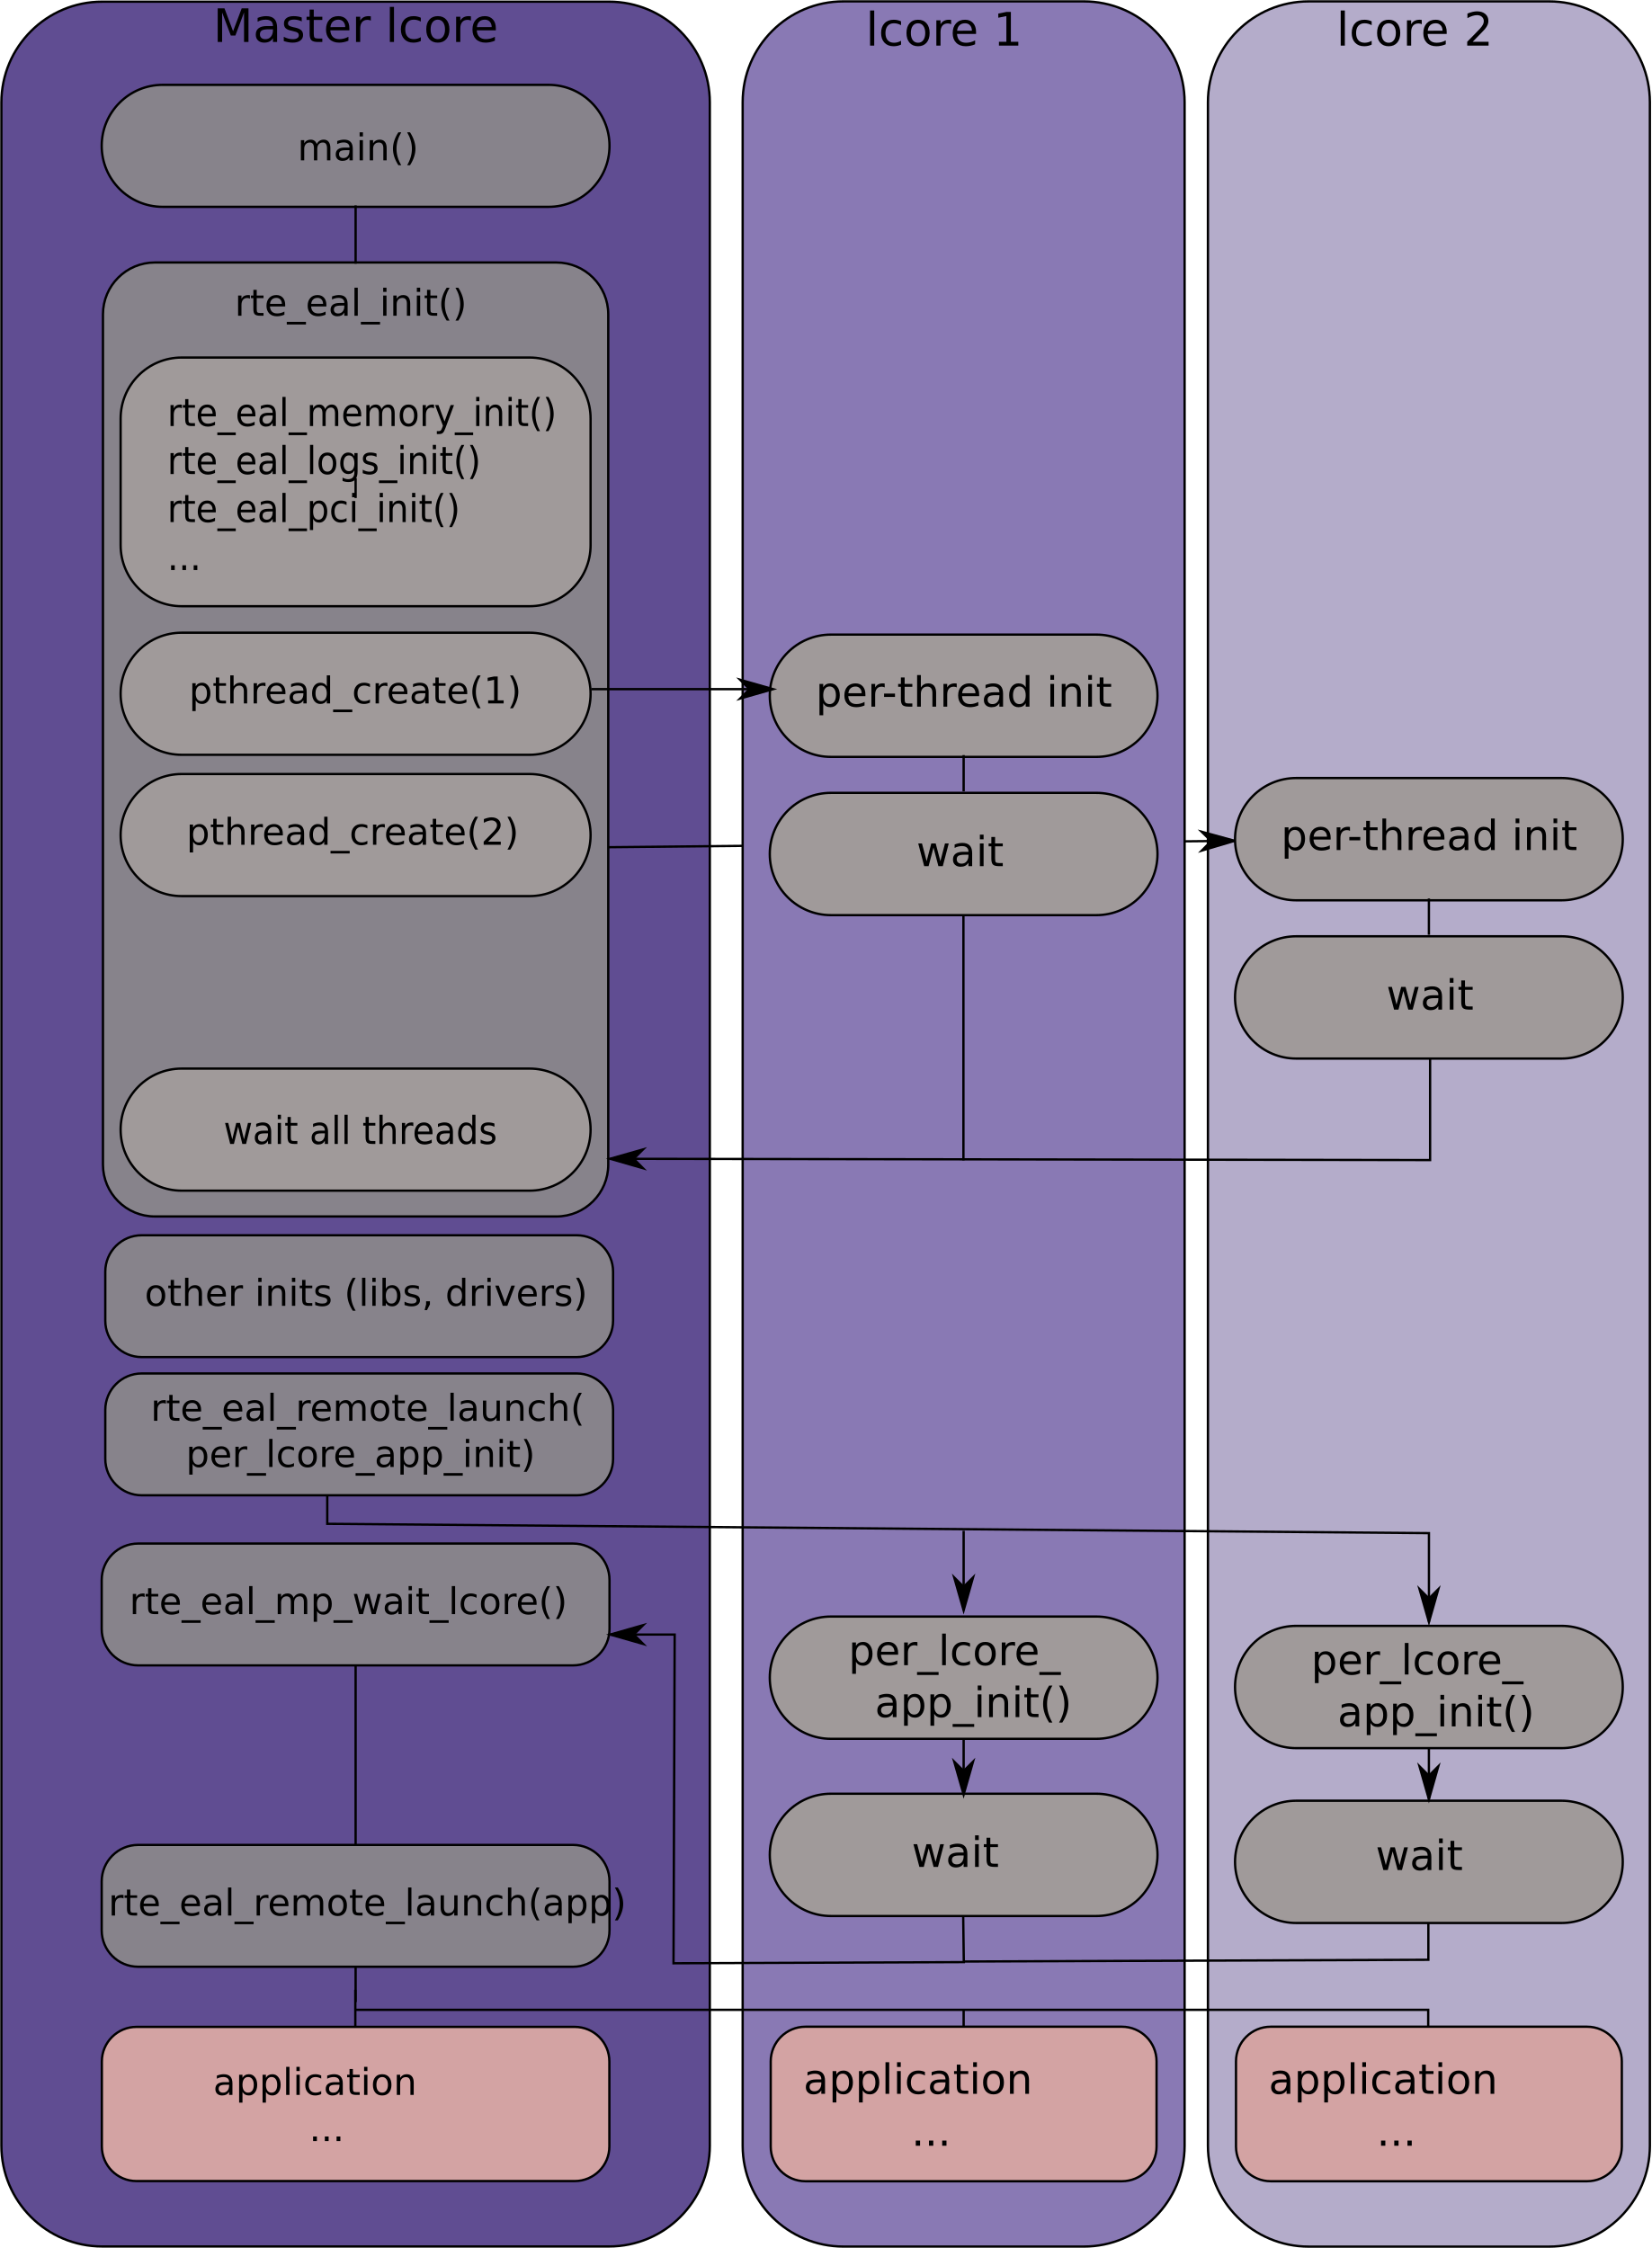
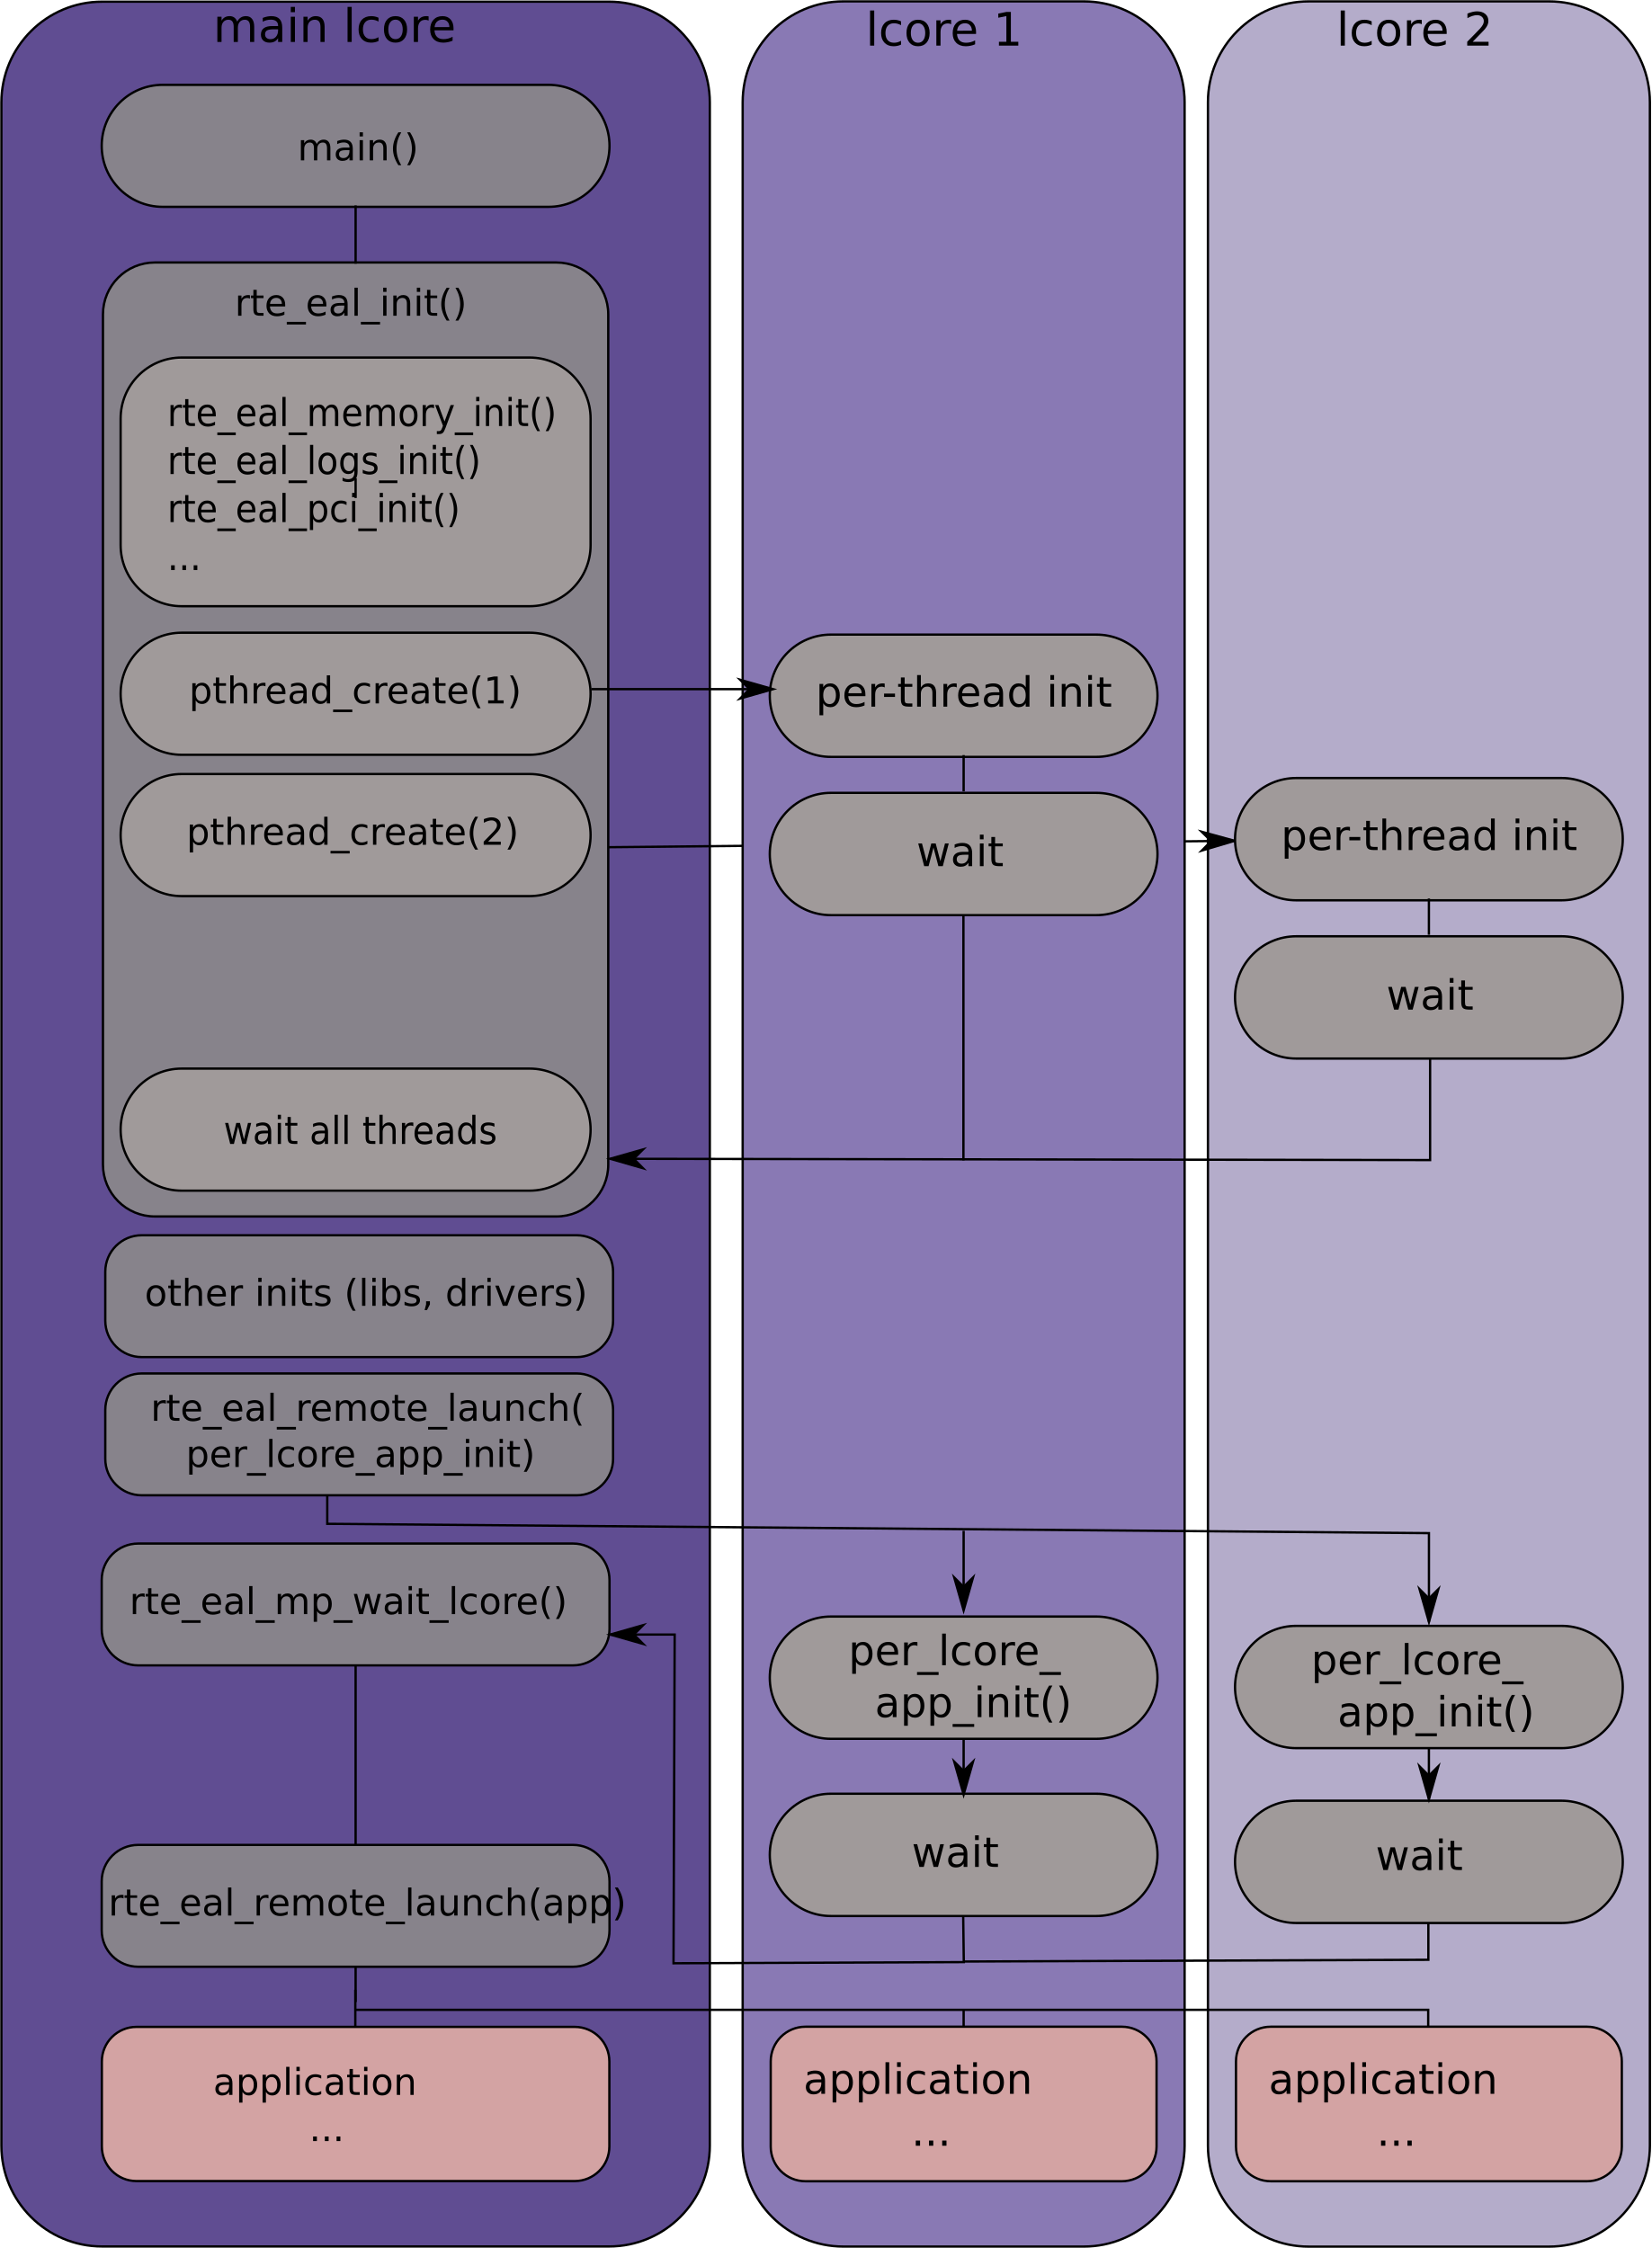
<svg xmlns="http://www.w3.org/2000/svg" width="715.4" height="974.034" id="svg2" version="1.1">
  <defs id="defs4">
    <marker orient="auto" refY="0" refX="0" id="Arrow1Lstart" style="overflow:visible">
      <path id="path3253" d="M 0,0 5,-5 -12.5,0 5,5 0,0 z" style="fill-rule:evenodd;stroke:#000000;stroke-width:1pt;marker-start:none" transform="matrix(0.8,0,0,0.8,10,0)" />
    </marker>
    <marker orient="auto" refY="0" refX="0" id="Arrow1Lend" style="overflow:visible">
      <path id="path3256" d="M 0,0 5,-5 -12.5,0 5,5 0,0 z" style="fill-rule:evenodd;stroke:#000000;stroke-width:1pt;marker-start:none" transform="matrix(-0.8,0,0,-0.8,-10,0)" />
    </marker>
  </defs>
  <g id="layer1" transform="translate(-22.36391,-28.45573)">
    <rect style="fill:#604d92;fill-opacity:1;stroke:#000000;stroke-width:1;stroke-miterlimit:4;stroke-opacity:1;stroke-dasharray:none;stroke-dashoffset:0" id="rect2383" width="306.929" height="972.644" x="22.964" y="29.183" ry="43.685" />
    <rect style="fill:#b4acca;fill-opacity:1;stroke:#000000;stroke-width:1;stroke-miterlimit:4;stroke-opacity:1;stroke-dasharray:none;stroke-dashoffset:0" id="rect2391" width="191.47" height="972.834" x="545.694" y="29.056" ry="43.694" />
    <path style="fill:none;stroke:#000000;stroke-width:1px;stroke-linecap:butt;stroke-linejoin:miter;stroke-opacity:1;marker-end:url(#Arrow1Lend)" d="m 277.143,395.628 280,-2.857" id="path4074" />
    <rect style="fill:#8979b4;fill-opacity:1;stroke:#000000;stroke-width:1;stroke-miterlimit:4;stroke-opacity:1;stroke-dasharray:none;stroke-dashoffset:0" id="rect2389" width="191.47" height="972.812" x="344.118" y="29.056" ry="43.693" />
    <text xml:space="preserve" style="font-size:20px;font-style:normal;font-weight:normal;fill:#000000;fill-opacity:1;stroke:none;font-family:Bitstream Vera Sans" x="114.718" y="46.648" id="text3163">
-       <tspan id="tspan3165" x="114.718" y="46.648">Master lcore</tspan>
+       <tspan id="tspan3165" x="114.718" y="46.648">main lcore</tspan>
    </text>
    <text xml:space="preserve" style="font-size:20px;font-style:normal;font-weight:normal;fill:#000000;fill-opacity:1;stroke:none;font-family:Bitstream Vera Sans" x="397.431" y="48.214" id="text3167">
      <tspan id="tspan3169" x="397.431" y="48.214">lcore 1</tspan>
    </text>
    <text xml:space="preserve" style="font-size:20px;font-style:normal;font-weight:normal;fill:#000000;fill-opacity:1;stroke:none;font-family:Bitstream Vera Sans" x="601.323" y="48.214" id="text3171">
      <tspan id="tspan3173" x="601.323" y="48.214">lcore 2</tspan>
    </text>
    <rect style="fill:#87838b;fill-opacity:1;stroke:#000000;stroke-width:1;stroke-miterlimit:4;stroke-opacity:1;stroke-dasharray:none;stroke-dashoffset:0" id="rect3168" width="220" height="52.857" x="66.429" y="65.219" ry="26.429" />
    <text xml:space="preserve" style="font-size:16px;font-style:normal;font-weight:normal;fill:#000000;fill-opacity:1;stroke:none;font-family:Bitstream Vera Sans" x="151.263" y="97.927" id="text3170">
      <tspan id="tspan3172" x="151.263" y="97.927">main()</tspan>
    </text>
    <rect style="fill:#87838b;fill-opacity:1;stroke:#000000;stroke-width:1;stroke-miterlimit:4;stroke-opacity:1;stroke-dasharray:none;stroke-dashoffset:0" id="rect3174" width="218.915" height="413.351" x="66.971" y="142.19" ry="22.48" />
    <text xml:space="preserve" style="font-size:16px;font-style:normal;font-weight:normal;fill:#000000;fill-opacity:1;stroke:none;font-family:Bitstream Vera Sans" x="124.071" y="165.264" id="text3176">
      <tspan id="tspan3178" x="124.071" y="165.264">rte_eal_init()</tspan>
    </text>
    <rect style="fill:#a09a9a;fill-opacity:1;stroke:#000000;stroke-width:1;stroke-miterlimit:4;stroke-opacity:1;stroke-dasharray:none;stroke-dashoffset:0" id="rect3180" width="203.609" height="107.743" x="74.624" y="183.375" ry="26.447" />
    <text xml:space="preserve" style="font-size:16px;font-style:normal;font-weight:normal;fill:#000000;fill-opacity:1;stroke:none;font-family:Bitstream Vera Sans" x="98.616" y="204.898" id="text3182" transform="scale(0.9616846,1.039842)">
      <tspan id="tspan3184" x="98.616" y="204.898">rte_eal_memory_init()</tspan>
      <tspan x="98.616" y="224.898" id="tspan5208">rte_eal_logs_init()</tspan>
      <tspan x="98.616" y="244.898" id="tspan5212">rte_eal_pci_init()</tspan>
      <tspan x="98.616" y="264.898" id="tspan5210">...</tspan>
    </text>
    <rect style="fill:#a09a9a;fill-opacity:1;stroke:#000000;stroke-width:1;stroke-miterlimit:4;stroke-opacity:1;stroke-dasharray:none;stroke-dashoffset:0" id="rect3186" width="203.609" height="52.895" x="74.624" y="302.604" ry="26.447" />
    <text xml:space="preserve" style="font-size:16px;font-style:normal;font-weight:normal;fill:#000000;fill-opacity:1;stroke:none;font-family:Bitstream Vera Sans" x="104.234" y="333.243" id="text3188">
      <tspan id="tspan3190" x="104.234" y="333.243">pthread_create(1)</tspan>
    </text>
    <rect style="fill:#a09a9a;fill-opacity:1;stroke:#000000;stroke-width:1;stroke-miterlimit:4;stroke-opacity:1;stroke-dasharray:none;stroke-dashoffset:0" id="rect3192" width="203.609" height="52.895" x="74.624" y="363.834" ry="26.447" />
    <text xml:space="preserve" style="font-size:16px;font-style:normal;font-weight:normal;fill:#000000;fill-opacity:1;stroke:none;font-family:Bitstream Vera Sans" x="103.114" y="394.473" id="text3194">
      <tspan id="tspan3196" x="103.114" y="394.473">pthread_create(2)</tspan>
    </text>
    <rect style="fill:#a09a9a;fill-opacity:1;stroke:#000000;stroke-width:1;stroke-miterlimit:4;stroke-opacity:1;stroke-dasharray:none;stroke-dashoffset:0" id="rect3210" width="167.982" height="52.982" x="355.862" y="303.423" ry="26.491" />
    <text xml:space="preserve" style="font-size:16px;font-style:normal;font-weight:normal;fill:#000000;fill-opacity:1;stroke:none;font-family:Bitstream Vera Sans" x="420.802" y="265.991" id="text3212" transform="scale(0.9075576,1.101858)">
      <tspan id="tspan3214" x="420.802" y="265.991" />
    </text>
    <text xml:space="preserve" style="font-size:18px;font-style:normal;font-weight:normal;fill:#000000;fill-opacity:1;stroke:none;font-family:Bitstream Vera Sans" x="375.757" y="334.629" id="text3216">
      <tspan id="tspan3218" x="375.757" y="334.629">per-thread init</tspan>
    </text>
    <rect style="fill:#a09a9a;fill-opacity:1;stroke:#000000;stroke-width:1;stroke-miterlimit:4;stroke-opacity:1;stroke-dasharray:none;stroke-dashoffset:0" id="rect3220" width="167.982" height="52.982" x="355.862" y="371.994" ry="26.491" />
    <text xml:space="preserve" style="font-size:18px;font-style:normal;font-weight:normal;fill:#000000;fill-opacity:1;stroke:none;font-family:Bitstream Vera Sans" x="419.435" y="403.76" id="text3222">
      <tspan id="tspan3224" x="419.435" y="403.76">wait</tspan>
    </text>
    <text xml:space="preserve" style="font-size:18px;font-style:normal;font-weight:normal;fill:#000000;fill-opacity:1;stroke:none;font-family:Bitstream Vera Sans" x="377.873" y="555.201" id="text3240">
      <tspan id="tspan3242" x="377.873" y="555.201" />
    </text>
    <path style="fill:none;stroke:#000000;stroke-width:1px;stroke-linecap:butt;stroke-linejoin:miter;stroke-opacity:1;marker-end:url(#Arrow1Lend)" d="m 278.571,327.057 78.571,0" id="path3248" />
    <path style="fill:none;stroke:#000000;stroke-width:1px;stroke-linecap:butt;stroke-linejoin:miter;stroke-opacity:1" d="m 439.853,355.628 0,15.714" id="path4028" />
    <rect style="fill:#a09a9a;fill-opacity:1;stroke:#000000;stroke-width:1;stroke-miterlimit:4;stroke-opacity:1;stroke-dasharray:none;stroke-dashoffset:0" id="rect4036" width="167.982" height="52.982" x="557.437" y="365.566" ry="26.491" />
    <text xml:space="preserve" style="font-size:18px;font-style:normal;font-weight:normal;fill:#000000;fill-opacity:1;stroke:none;font-family:Bitstream Vera Sans" x="577.332" y="396.772" id="text4038">
      <tspan id="tspan4040" x="577.332" y="396.772">per-thread init</tspan>
    </text>
    <rect style="fill:#a09a9a;fill-opacity:1;stroke:#000000;stroke-width:1;stroke-miterlimit:4;stroke-opacity:1;stroke-dasharray:none;stroke-dashoffset:0" id="rect4042" width="167.982" height="52.982" x="557.437" y="434.137" ry="26.491" />
    <text xml:space="preserve" style="font-size:18px;font-style:normal;font-weight:normal;fill:#000000;fill-opacity:1;stroke:none;font-family:Bitstream Vera Sans" x="623.01" y="465.903" id="text4044">
      <tspan id="tspan4046" x="623.01" y="465.903">wait</tspan>
    </text>
    <text xml:space="preserve" style="font-size:18px;font-style:normal;font-weight:normal;fill:#000000;fill-opacity:1;stroke:none;font-family:Bitstream Vera Sans" x="579.448" y="617.344" id="text4062">
      <tspan id="tspan4064" x="579.448" y="617.344" />
    </text>
    <path style="fill:none;stroke:#000000;stroke-width:1px;stroke-linecap:butt;stroke-linejoin:miter;stroke-opacity:1" d="m 641.429,417.771 0,15.714" id="path4066" />
    <rect style="fill:#a09a9a;fill-opacity:1;stroke:#000000;stroke-width:1;stroke-miterlimit:4;stroke-opacity:1;stroke-dasharray:none;stroke-dashoffset:0" id="rect6679" width="203.609" height="52.895" x="74.624" y="491.463" ry="26.447" />
    <text xml:space="preserve" style="font-size:16px;font-style:normal;font-weight:normal;fill:#000000;fill-opacity:1;stroke:none;font-family:Bitstream Vera Sans" x="123.986" y="504.031" id="text6681" transform="scale(0.9616847,1.039842)">
      <tspan id="tspan6683" x="123.986" y="504.031">wait all threads</tspan>
    </text>
    <path style="fill:none;stroke:#000000;stroke-width:1px;stroke-linecap:butt;stroke-linejoin:miter;stroke-opacity:1;marker-end:url(#Arrow1Lend)" d="m 164.15,669.487 0,19.22 477.297,4.041 0,38.386" id="path7745" />
    <path style="fill:none;stroke:#000000;stroke-width:1px;stroke-linecap:butt;stroke-linejoin:miter;stroke-opacity:1;marker-end:url(#Arrow1Lend)" d="m 439.853,691.738 0,34.345" id="path7747" />
    <rect style="fill:#a09a9a;fill-opacity:1;stroke:#000000;stroke-width:1;stroke-miterlimit:4;stroke-opacity:1;stroke-dasharray:none;stroke-dashoffset:0" id="rect8791" width="167.982" height="52.982" x="355.862" y="728.886" ry="26.491" />
    <text xml:space="preserve" style="font-size:18px;font-style:normal;font-weight:normal;fill:#000000;fill-opacity:1;stroke:none;font-family:Bitstream Vera Sans" x="389.933" y="749.959" id="text8793">
      <tspan id="tspan8795" x="389.933" y="749.959">per_lcore_</tspan>
      <tspan x="389.933" y="772.459" id="tspan5168">  app_init()</tspan>
    </text>
    <rect style="fill:#a09a9a;fill-opacity:1;stroke:#000000;stroke-width:1;stroke-miterlimit:4;stroke-opacity:1;stroke-dasharray:none;stroke-dashoffset:0" id="rect8797" width="167.982" height="52.982" x="557.437" y="732.927" ry="26.491" />
    <text xml:space="preserve" style="font-size:18px;font-style:normal;font-weight:normal;fill:#000000;fill-opacity:1;stroke:none;font-family:Bitstream Vera Sans" x="590.389" y="753.999" id="text8799">
      <tspan x="590.389" y="753.999" id="tspan8833">per_lcore_</tspan>
      <tspan x="590.389" y="776.499" id="tspan5170">  app_init()</tspan>
    </text>
    <rect style="fill:#87838b;fill-opacity:1;stroke:#000000;stroke-width:1;stroke-miterlimit:4;stroke-opacity:1;stroke-dasharray:none;stroke-dashoffset:0" id="rect8803" width="220.001" height="52.788" x="66.428" y="697.259" ry="15.788" />
    <text xml:space="preserve" style="font-size:16px;font-style:normal;font-weight:normal;fill:#000000;fill-opacity:1;stroke:none;font-family:Bitstream Vera Sans" x="78.448" y="727.844" id="text8805">
      <tspan id="tspan8807" x="78.448" y="727.844">rte_eal_mp_wait_lcore()</tspan>
    </text>
    <rect style="fill:#d3a3a3;fill-opacity:1;stroke:#000000;stroke-width:1;stroke-miterlimit:4;stroke-opacity:1;stroke-dasharray:none;stroke-dashoffset:0" id="rect8815" width="219.876" height="66.806" x="66.491" y="906.684" ry="14.995" />
    <text xml:space="preserve" style="font-size:16px;font-style:normal;font-weight:normal;text-align:center;text-anchor:middle;fill:#000000;fill-opacity:1;stroke:none;font-family:Bitstream Vera Sans" x="176.636" y="936.165" id="text8817">
      <tspan id="tspan8819" x="176.636" y="936.165">application</tspan>
      <tspan x="176.636" y="956.165" id="tspan10929">...</tspan>
    </text>
    <rect style="fill:#a09a9a;fill-opacity:1;stroke:#000000;stroke-width:1;stroke-miterlimit:4;stroke-opacity:1;stroke-dasharray:none;stroke-dashoffset:0" id="rect8821" width="167.982" height="52.982" x="355.862" y="805.658" ry="26.491" />
    <text xml:space="preserve" style="font-size:18px;font-style:normal;font-weight:normal;fill:#000000;fill-opacity:1;stroke:none;font-family:Bitstream Vera Sans" x="417.351" y="837.364" id="text8823">
      <tspan id="tspan8825" x="417.351" y="837.364">wait</tspan>
    </text>
    <rect style="fill:#a09a9a;fill-opacity:1;stroke:#000000;stroke-width:1;stroke-miterlimit:4;stroke-opacity:1;stroke-dasharray:none;stroke-dashoffset:0" id="rect8827" width="167.982" height="52.982" x="557.437" y="808.688" ry="26.491" />
    <text xml:space="preserve" style="font-size:18px;font-style:normal;font-weight:normal;fill:#000000;fill-opacity:1;stroke:none;font-family:Bitstream Vera Sans" x="618.367" y="838.715" id="text8829">
      <tspan id="tspan8831" x="618.367" y="838.715">wait</tspan>
    </text>
    <path style="fill:none;stroke:#000000;stroke-width:1px;stroke-linecap:butt;stroke-linejoin:miter;stroke-opacity:1;marker-end:url(#Arrow1Lend)" d="m 439.853,781.641 0,24.244" id="path8837" />
    <path style="fill:none;stroke:#000000;stroke-width:1px;stroke-linecap:butt;stroke-linejoin:miter;stroke-opacity:1;marker-end:url(#Arrow1Lend)" d="m 641.429,785.934 0,21.971" id="path9360" />
    <path style="fill:none;stroke:#000000;stroke-width:1px;stroke-linecap:butt;stroke-linejoin:miter;stroke-opacity:1;marker-end:url(#Arrow1Lend)" d="m 439.669,858.918 0.253,19.698 -125.764,0.505 0.505,-142.432 -27.779,0" id="path10404" />
    <path style="fill:none;stroke:#000000;stroke-width:1px;stroke-linecap:butt;stroke-linejoin:miter;stroke-opacity:1" d="m 440.174,878.363 201.02,-0.758 0,-15.91" id="path10927" />
    <path style="fill:none;stroke:#000000;stroke-width:1px;stroke-linecap:butt;stroke-linejoin:miter;stroke-opacity:1" d="m 176.429,117.466 0,25.254" id="path10931" />
    <path style="fill:none;stroke:#000000;stroke-width:1px;stroke-linecap:butt;stroke-linejoin:miter;stroke-opacity:1" d="m 176.429,235.654 0,8.586" id="path10933" />
    <rect style="fill:#d3a3a3;fill-opacity:1;stroke:#000000;stroke-width:1;stroke-miterlimit:4;stroke-opacity:1;stroke-dasharray:none;stroke-dashoffset:0" id="rect10949" width="167.162" height="66.949" x="356.272" y="906.613" ry="15.027" />
    <rect style="fill:#d3a3a3;fill-opacity:1;stroke:#000000;stroke-width:1;stroke-miterlimit:4;stroke-opacity:1;stroke-dasharray:none;stroke-dashoffset:0" id="rect10957" width="167.162" height="66.949" x="557.848" y="906.613" ry="15.027" />
    <text xml:space="preserve" style="font-size:18px;font-style:normal;font-weight:normal;text-align:center;text-anchor:middle;fill:#000000;fill-opacity:1;stroke:none;font-family:Bitstream Vera Sans" x="641.661" y="935.675" id="text10965">
      <tspan id="tspan10967" x="641.661" y="935.675">application</tspan>
      <tspan x="641.661" y="958.175" id="tspan10969">...</tspan>
    </text>
    <text xml:space="preserve" style="font-size:18px;font-style:normal;font-weight:normal;text-align:center;text-anchor:middle;fill:#000000;fill-opacity:1;stroke:none;font-family:Bitstream Vera Sans" x="440.086" y="935.675" id="text10971">
      <tspan id="tspan10973" x="440.086" y="935.675">application</tspan>
      <tspan x="440.086" y="958.175" id="tspan10975">...</tspan>
    </text>
    <path style="fill:none;stroke:#000000;stroke-width:1px;stroke-linecap:butt;stroke-linejoin:miter;stroke-opacity:1" d="m 176.429,750.131 0,145.796" id="path11526" />
    <rect style="fill:#87838b;fill-opacity:1;stroke:#000000;stroke-width:1;stroke-miterlimit:4;stroke-opacity:1;stroke-dasharray:none;stroke-dashoffset:0" id="rect11518" width="220.001" height="52.788" x="66.428" y="827.839" ry="15.788" />
    <text xml:space="preserve" style="font-size:16px;font-style:normal;font-weight:normal;fill:#000000;fill-opacity:1;stroke:none;font-family:Bitstream Vera Sans" x="69.303" y="858.424" id="text11520">
      <tspan id="tspan11522" x="69.303" y="858.424">rte_eal_remote_launch(app)</tspan>
    </text>
    <path style="fill:none;stroke:#000000;stroke-width:1px;stroke-linecap:butt;stroke-linejoin:miter;stroke-opacity:1" d="m 176.302,890.612 0,15.671" id="path11530" />
    <path style="fill:none;stroke:#000000;stroke-width:1px;stroke-linecap:butt;stroke-linejoin:miter;stroke-opacity:1" d="m 176.582,899.288 464.541,0 0,6.996" id="path11532" />
    <path style="fill:none;stroke:#000000;stroke-width:1px;stroke-linecap:butt;stroke-linejoin:miter;stroke-opacity:1" d="m 439.853,899.288 0,7.556" id="path11534" />
    <rect style="fill:#87838b;fill-opacity:1;stroke:#000000;stroke-width:1;stroke-miterlimit:4;stroke-opacity:1;stroke-dasharray:none;stroke-dashoffset:0" id="rect11518-9" width="220.001" height="52.788" x="67.976" y="623.562" ry="15.788" />
    <text xml:space="preserve" style="font-size:16px;font-style:normal;font-weight:normal;fill:#000000;fill-opacity:1;stroke:none;font-family:Bitstream Vera Sans" x="87.642" y="644.073" id="text11520-3">
      <tspan id="tspan11522-1" x="87.642" y="644.073">rte_eal_remote_launch(</tspan>
      <tspan x="87.642" y="664.073" id="tspan5214">   per_lcore_app_init)</tspan>
    </text>
    <rect style="fill:#87838b;fill-opacity:1;stroke:#000000;stroke-width:1;stroke-miterlimit:4;stroke-opacity:1;stroke-dasharray:none;stroke-dashoffset:0" id="rect8803-9-8" width="220.001" height="52.788" x="67.976" y="563.677" ry="15.788" />
    <text xml:space="preserve" style="font-size:16px;font-style:normal;font-weight:normal;fill:#000000;fill-opacity:1;stroke:none;font-family:Bitstream Vera Sans" x="85.033" y="594.262" id="text8805-4-4">
      <tspan id="tspan8807-7-5" x="85.033" y="594.262">other inits (libs, drivers)</tspan>
    </text>
    <path style="fill:none;stroke:#000000;stroke-width:1px;stroke-linecap:butt;stroke-linejoin:miter;stroke-opacity:1;marker-end:url(#Arrow1Lend)" d="m 641.947,486.884 0,44.214 -355.114,-0.56" id="path6065" />
    <path style="fill:none;stroke:#000000;stroke-width:1px;stroke-linecap:butt;stroke-linejoin:miter;stroke-opacity:1" d="m 439.764,424.9 0,106.338" id="path6253" />
  </g>
</svg>
